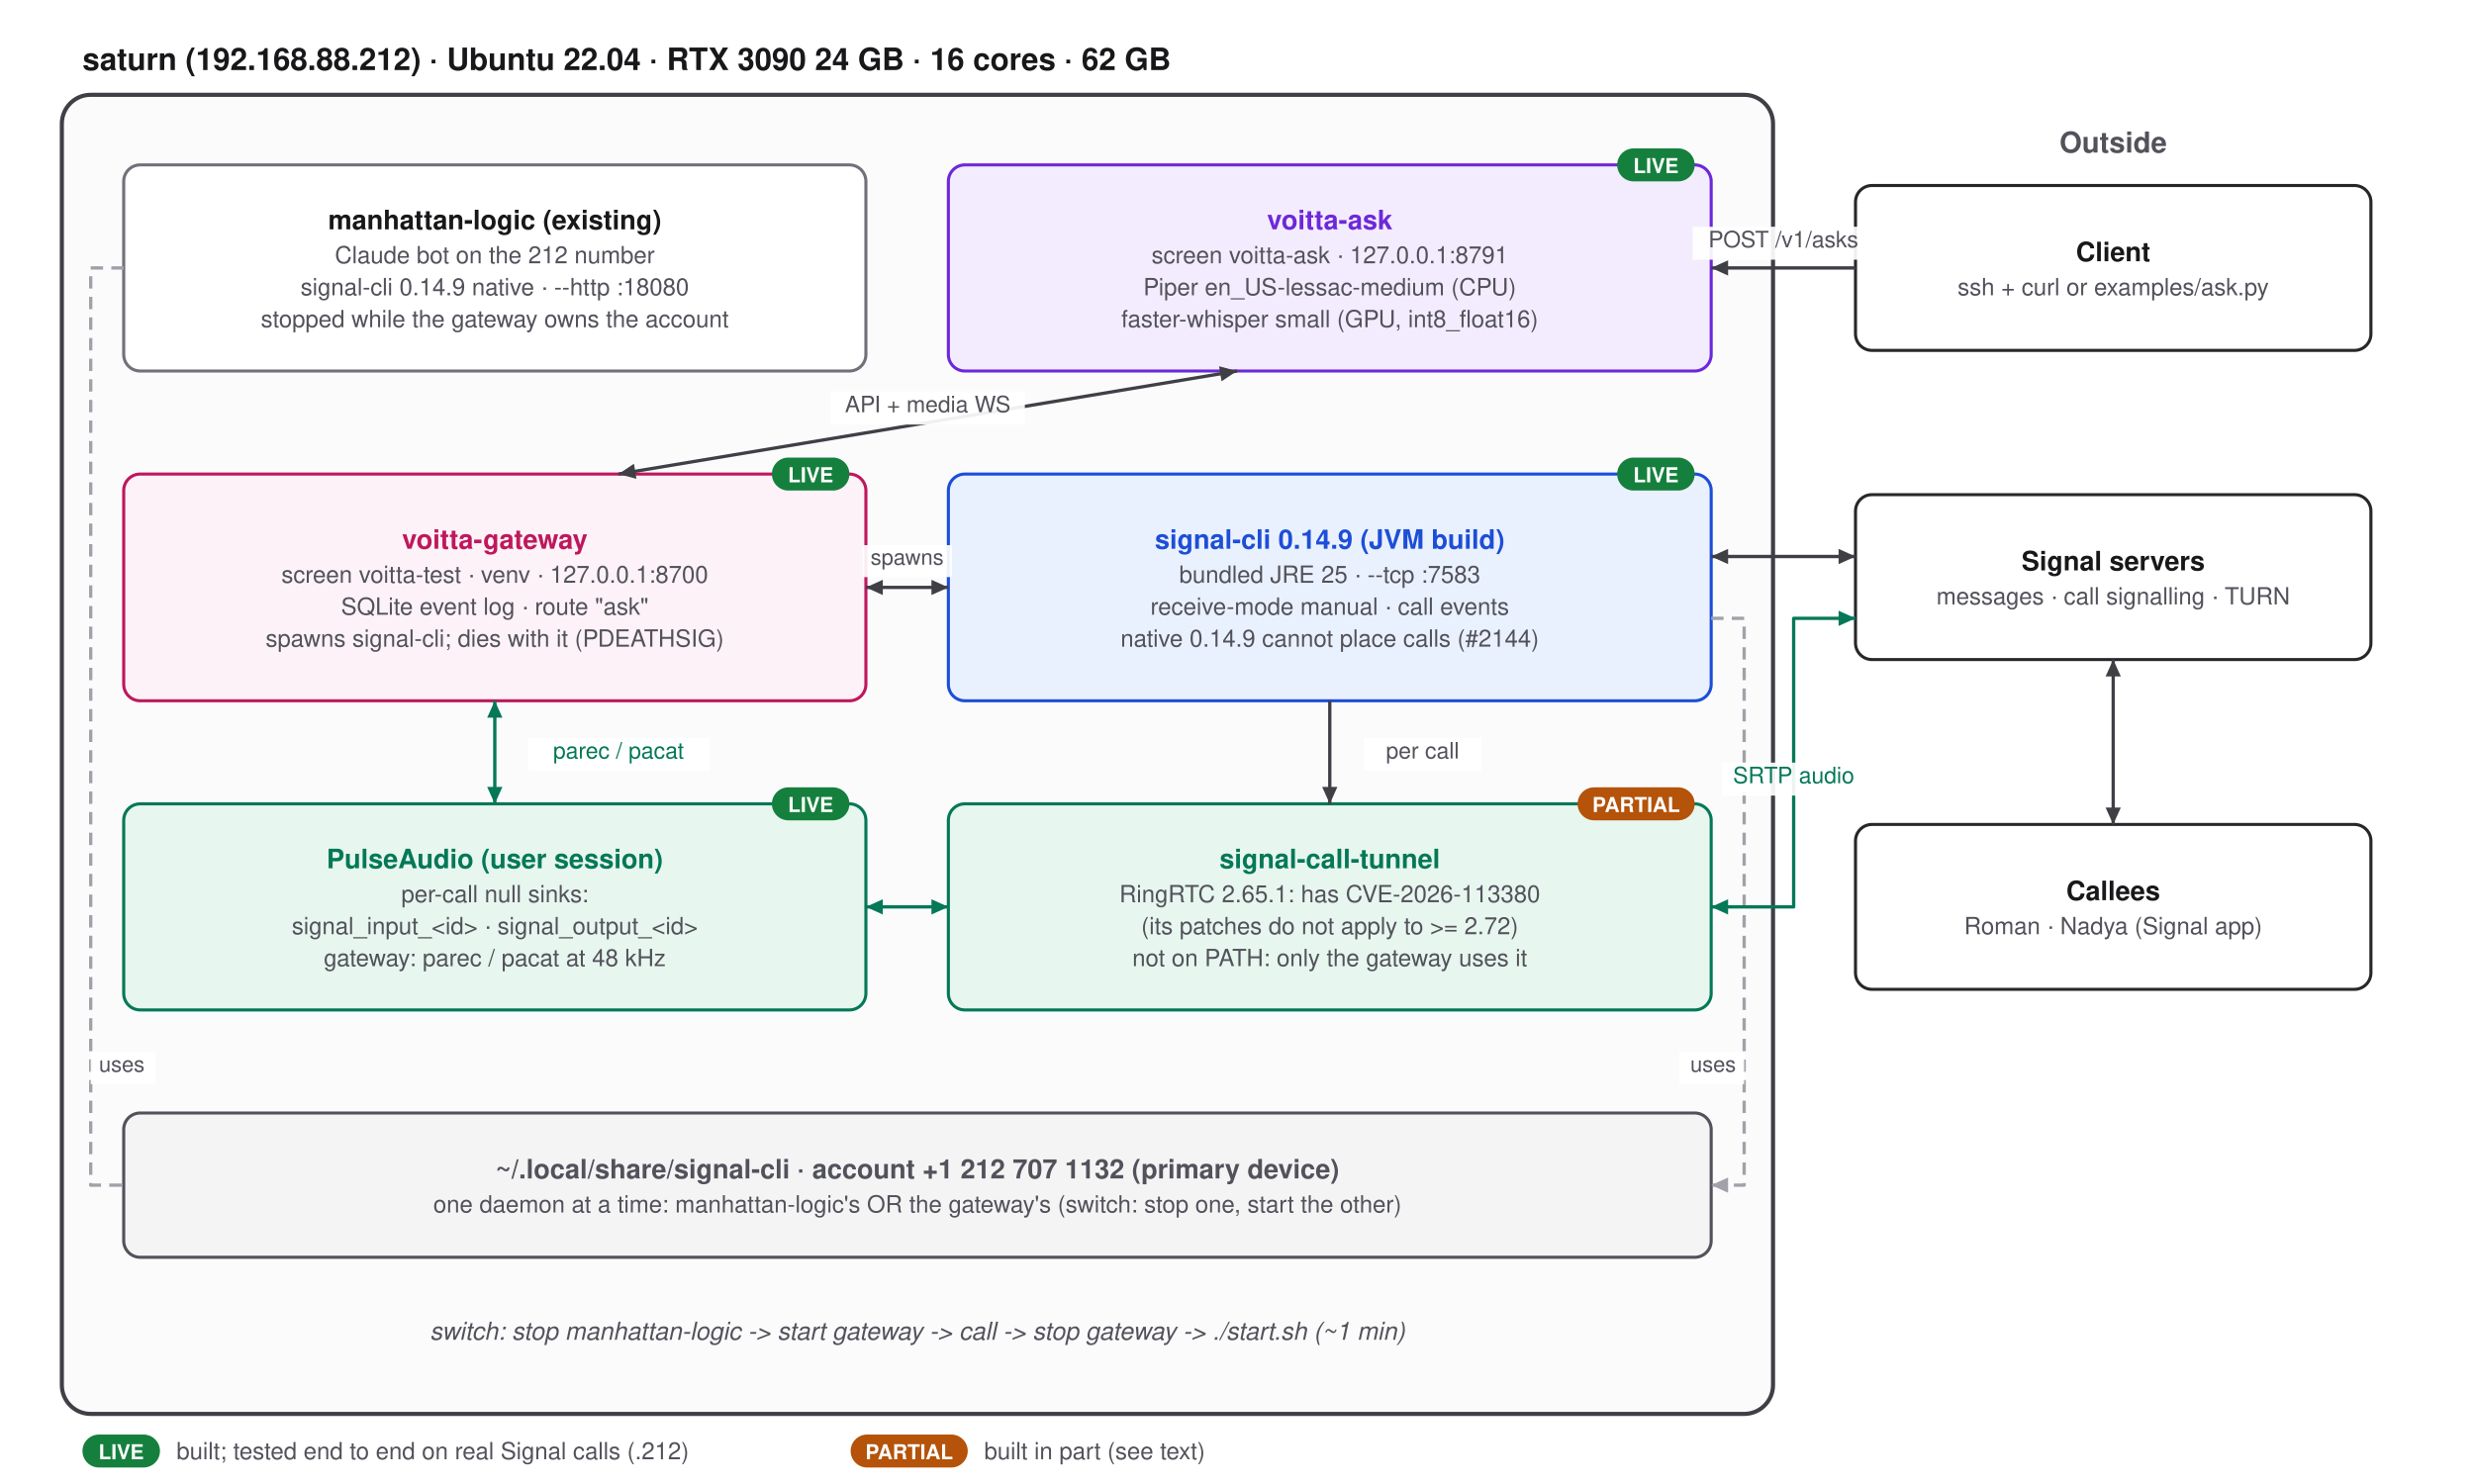
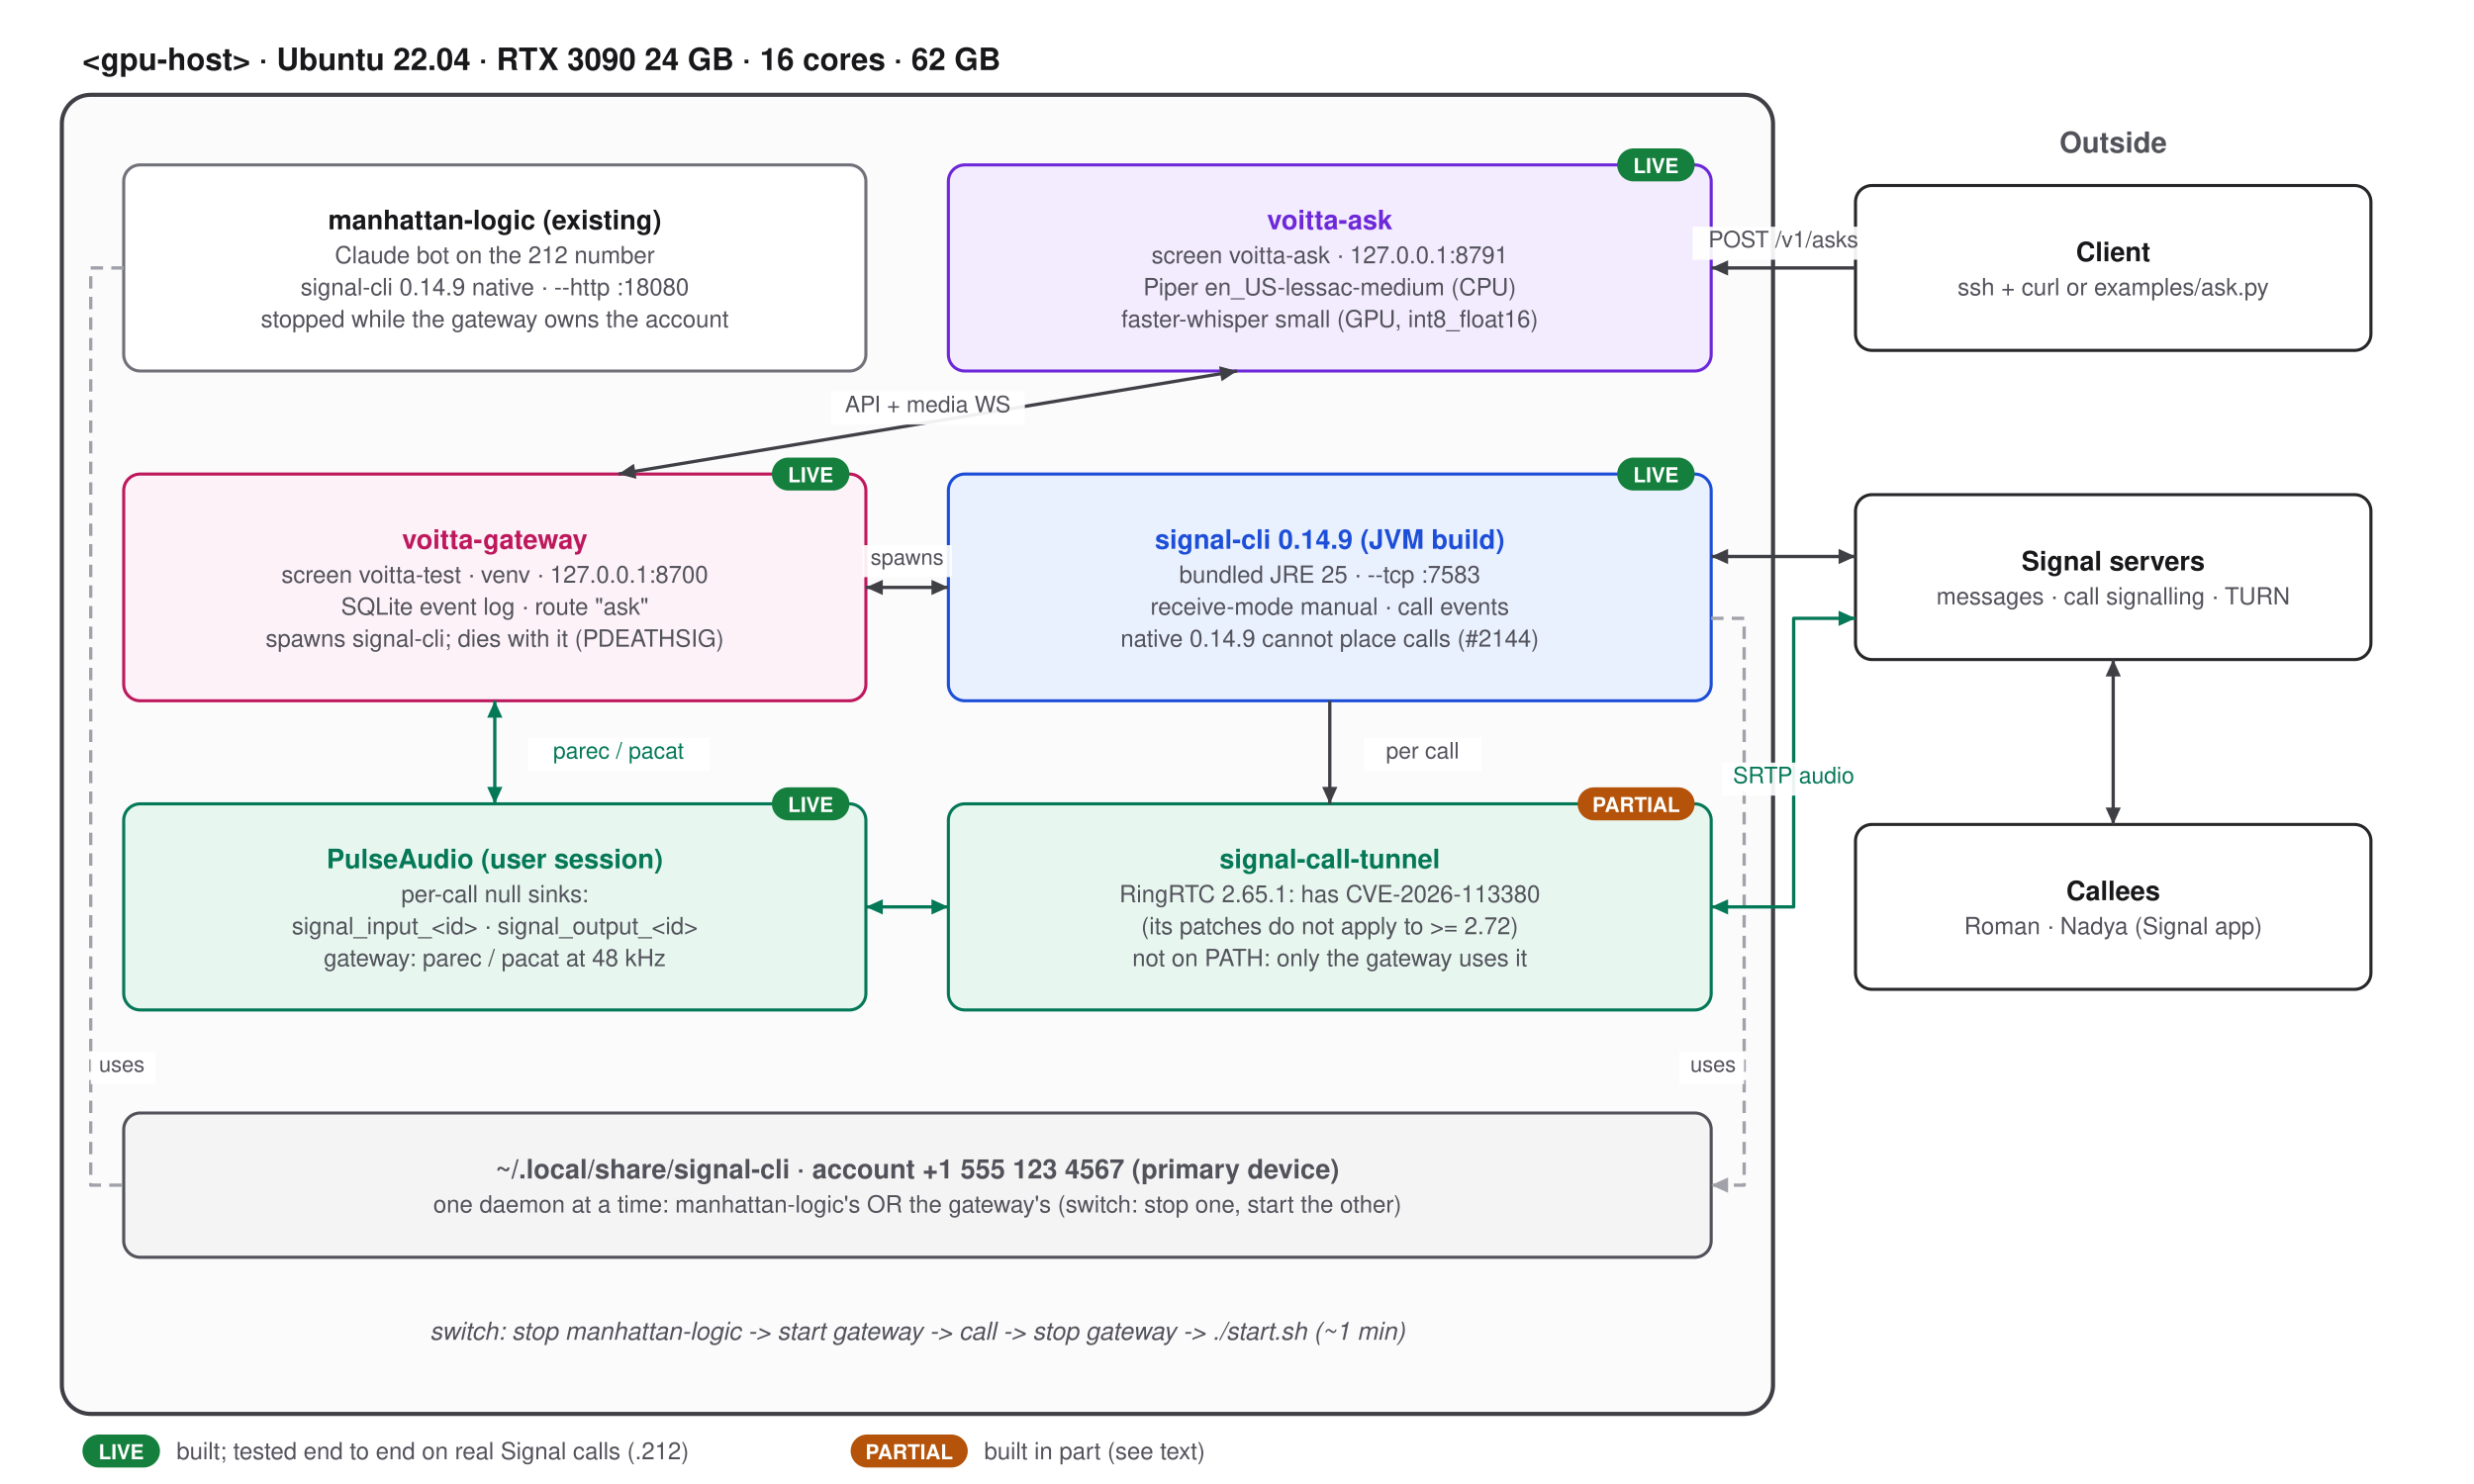
<svg xmlns="http://www.w3.org/2000/svg" width="1200" height="720" viewBox="0 0 1200 720">
  <rect width="100%" height="100%" fill="#ffffff" />
-   <text x="40" y="34" font-family="Helvetica, Arial, sans-serif" font-size="15" font-weight="bold" text-anchor="start" fill="#18181b">saturn (192.168.88.212) · Ubuntu 22.04 · RTX 3090 24 GB · 16 cores · 62 GB</text>
+   <text x="40" y="34" font-family="Helvetica, Arial, sans-serif" font-size="15" font-weight="bold" text-anchor="start" fill="#18181b">&lt;gpu-host&gt; · Ubuntu 22.04 · RTX 3090 24 GB · 16 cores · 62 GB</text>
  <rect x="30" y="46" width="830" height="640" rx="14" fill="#fbfbfc" stroke="#3f3f46" stroke-width="2" />
  <rect x="60" y="80" width="360" height="100" rx="8" fill="#ffffff" stroke="#71717a" stroke-width="1.5" />
  <text x="240.0" y="111.25" font-family="Helvetica, Arial, sans-serif" font-size="13" font-weight="bold" text-anchor="middle" fill="#18181b">manhattan-logic (existing)</text>
  <text x="240.0" y="127.75" font-family="Helvetica, Arial, sans-serif" font-size="11.5" font-weight="normal" text-anchor="middle" fill="#52525b">Claude bot on the 212 number</text>
  <text x="240.0" y="143.25" font-family="Helvetica, Arial, sans-serif" font-size="11.5" font-weight="normal" text-anchor="middle" fill="#52525b">signal-cli 0.14.9 native · --http :18080</text>
  <text x="240.0" y="158.75" font-family="Helvetica, Arial, sans-serif" font-size="11.5" font-weight="normal" text-anchor="middle" fill="#52525b">stopped while the gateway owns the account</text>
  <rect x="460" y="80" width="370" height="100" rx="8" fill="#f3ecfe" stroke="#6d28d9" stroke-width="1.5" />
  <rect x="784.4" y="72" width="37.6" height="16" rx="8" fill="#15803d" />
  <text x="803.2" y="84" font-family="Helvetica, Arial, sans-serif" font-size="10" font-weight="bold" text-anchor="middle" fill="#ffffff">LIVE</text>
  <text x="645.0" y="111.25" font-family="Helvetica, Arial, sans-serif" font-size="13" font-weight="bold" text-anchor="middle" fill="#6d28d9">voitta-ask</text>
  <text x="645.0" y="127.75" font-family="Helvetica, Arial, sans-serif" font-size="11.5" font-weight="normal" text-anchor="middle" fill="#52525b">screen voitta-ask · 127.0.0.1:8791</text>
  <text x="645.0" y="143.25" font-family="Helvetica, Arial, sans-serif" font-size="11.5" font-weight="normal" text-anchor="middle" fill="#52525b">Piper en_US-lessac-medium (CPU)</text>
  <text x="645.0" y="158.75" font-family="Helvetica, Arial, sans-serif" font-size="11.5" font-weight="normal" text-anchor="middle" fill="#52525b">faster-whisper small (GPU, int8_float16)</text>
  <rect x="60" y="230" width="360" height="110" rx="8" fill="#fdf2f8" stroke="#be185d" stroke-width="1.5" />
  <rect x="374.4" y="222" width="37.6" height="16" rx="8" fill="#15803d" />
  <text x="393.2" y="234" font-family="Helvetica, Arial, sans-serif" font-size="10" font-weight="bold" text-anchor="middle" fill="#ffffff">LIVE</text>
  <text x="240.0" y="266.25" font-family="Helvetica, Arial, sans-serif" font-size="13" font-weight="bold" text-anchor="middle" fill="#be185d">voitta-gateway</text>
  <text x="240.0" y="282.75" font-family="Helvetica, Arial, sans-serif" font-size="11.5" font-weight="normal" text-anchor="middle" fill="#52525b">screen voitta-test · venv · 127.0.0.1:8700</text>
  <text x="240.0" y="298.25" font-family="Helvetica, Arial, sans-serif" font-size="11.5" font-weight="normal" text-anchor="middle" fill="#52525b">SQLite event log · route "ask"</text>
  <text x="240.0" y="313.75" font-family="Helvetica, Arial, sans-serif" font-size="11.5" font-weight="normal" text-anchor="middle" fill="#52525b">spawns signal-cli; dies with it (PDEATHSIG)</text>
  <rect x="460" y="230" width="370" height="110" rx="8" fill="#eaf1fe" stroke="#1d4ed8" stroke-width="1.5" />
  <rect x="784.4" y="222" width="37.6" height="16" rx="8" fill="#15803d" />
  <text x="803.2" y="234" font-family="Helvetica, Arial, sans-serif" font-size="10" font-weight="bold" text-anchor="middle" fill="#ffffff">LIVE</text>
  <text x="645.0" y="266.25" font-family="Helvetica, Arial, sans-serif" font-size="13" font-weight="bold" text-anchor="middle" fill="#1d4ed8">signal-cli 0.14.9 (JVM build)</text>
  <text x="645.0" y="282.75" font-family="Helvetica, Arial, sans-serif" font-size="11.5" font-weight="normal" text-anchor="middle" fill="#52525b">bundled JRE 25 · --tcp :7583</text>
  <text x="645.0" y="298.25" font-family="Helvetica, Arial, sans-serif" font-size="11.5" font-weight="normal" text-anchor="middle" fill="#52525b">receive-mode manual · call events</text>
  <text x="645.0" y="313.75" font-family="Helvetica, Arial, sans-serif" font-size="11.5" font-weight="normal" text-anchor="middle" fill="#52525b">native 0.14.9 cannot place calls (#2144)</text>
  <rect x="60" y="390" width="360" height="100" rx="8" fill="#e7f6ee" stroke="#047857" stroke-width="1.5" />
  <rect x="374.4" y="382" width="37.6" height="16" rx="8" fill="#15803d" />
  <text x="393.2" y="394" font-family="Helvetica, Arial, sans-serif" font-size="10" font-weight="bold" text-anchor="middle" fill="#ffffff">LIVE</text>
  <text x="240.0" y="421.25" font-family="Helvetica, Arial, sans-serif" font-size="13" font-weight="bold" text-anchor="middle" fill="#047857">PulseAudio (user session)</text>
  <text x="240.0" y="437.75" font-family="Helvetica, Arial, sans-serif" font-size="11.5" font-weight="normal" text-anchor="middle" fill="#52525b">per-call null sinks:</text>
  <text x="240.0" y="453.25" font-family="Helvetica, Arial, sans-serif" font-size="11.5" font-weight="normal" text-anchor="middle" fill="#52525b">signal_input_&lt;id&gt; · signal_output_&lt;id&gt;</text>
  <text x="240.0" y="468.75" font-family="Helvetica, Arial, sans-serif" font-size="11.5" font-weight="normal" text-anchor="middle" fill="#52525b">gateway: parec / pacat at 48 kHz</text>
  <rect x="460" y="390" width="370" height="100" rx="8" fill="#e7f6ee" stroke="#047857" stroke-width="1.5" />
  <rect x="765.2" y="382" width="56.8" height="16" rx="8" fill="#b45309" />
  <text x="793.6" y="394" font-family="Helvetica, Arial, sans-serif" font-size="10" font-weight="bold" text-anchor="middle" fill="#ffffff">PARTIAL</text>
  <text x="645.0" y="421.25" font-family="Helvetica, Arial, sans-serif" font-size="13" font-weight="bold" text-anchor="middle" fill="#047857">signal-call-tunnel</text>
  <text x="645.0" y="437.75" font-family="Helvetica, Arial, sans-serif" font-size="11.5" font-weight="normal" text-anchor="middle" fill="#52525b">RingRTC 2.65.1: has CVE-2026-113380</text>
  <text x="645.0" y="453.25" font-family="Helvetica, Arial, sans-serif" font-size="11.5" font-weight="normal" text-anchor="middle" fill="#52525b">(its patches do not apply to &gt;= 2.72)</text>
  <text x="645.0" y="468.75" font-family="Helvetica, Arial, sans-serif" font-size="11.5" font-weight="normal" text-anchor="middle" fill="#52525b">not on PATH: only the gateway uses it</text>
  <rect x="60" y="540" width="770" height="70" rx="8" fill="#f4f4f5" stroke="#52525b" stroke-width="1.5" />
-   <text x="445.0" y="571.75" font-family="Helvetica, Arial, sans-serif" font-size="13" font-weight="bold" text-anchor="middle" fill="#52525b">~/.local/share/signal-cli · account +1 212 707 1132 (primary device)</text>
+   <text x="445.0" y="571.75" font-family="Helvetica, Arial, sans-serif" font-size="13" font-weight="bold" text-anchor="middle" fill="#52525b">~/.local/share/signal-cli · account +1 555 123 4567 (primary device)</text>
  <text x="445.0" y="588.25" font-family="Helvetica, Arial, sans-serif" font-size="11.5" font-weight="normal" text-anchor="middle" fill="#52525b">one daemon at a time: manhattan-logic's OR the gateway's (switch: stop one, start the other)</text>
  <polyline points="600,180 300,230" fill="none" stroke="#3f3f46" stroke-width="1.6" stroke-linejoin="round" />
  <polygon points="300,230 307.5,225.0 308.7,232.3" fill="#3f3f46" />
  <polygon points="600,180 592.5,185.0 591.3,177.7" fill="#3f3f46" />
  <rect x="402.9" y="190.0" width="94.2" height="16" fill="#ffffff" fill-opacity="0.92" />
  <text x="450" y="200" font-family="Helvetica, Arial, sans-serif" font-size="11" font-weight="normal" text-anchor="middle" fill="#52525b">API + media WS</text>
  <polyline points="420,285 460,285" fill="none" stroke="#3f3f46" stroke-width="1.6" stroke-linejoin="round" />
  <polygon points="460,285 451.8,288.7 451.8,281.3" fill="#3f3f46" />
  <polygon points="420,285 428.2,281.3 428.2,288.7" fill="#3f3f46" />
  <rect x="418.4" y="264.5" width="43.3" height="15.5" fill="#ffffff" fill-opacity="0.92" />
  <text x="440" y="274" font-family="Helvetica, Arial, sans-serif" font-size="10.5" font-weight="normal" text-anchor="middle" fill="#52525b">spawns</text>
  <polyline points="645,340 645,390" fill="none" stroke="#3f3f46" stroke-width="1.6" stroke-linejoin="round" />
  <polygon points="645,390 641.3,381.8 648.7,381.8" fill="#3f3f46" />
  <rect x="661.4" y="358.0" width="57.3" height="16" fill="#ffffff" fill-opacity="0.92" />
  <text x="690" y="368" font-family="Helvetica, Arial, sans-serif" font-size="11" font-weight="normal" text-anchor="middle" fill="#52525b">per call</text>
  <polyline points="460,440 420,440" fill="none" stroke="#047857" stroke-width="1.6" stroke-linejoin="round" />
  <polygon points="420,440 428.2,436.3 428.2,443.7" fill="#047857" />
  <polygon points="460,440 451.8,443.7 451.8,436.3" fill="#047857" />
  <polyline points="240,340 240,390" fill="none" stroke="#047857" stroke-width="1.6" stroke-linejoin="round" />
  <polygon points="240,390 236.3,381.8 243.7,381.8" fill="#047857" />
  <polygon points="240,340 243.7,348.2 236.3,348.2" fill="#047857" />
  <rect x="256.0" y="358.0" width="88.1" height="16" fill="#ffffff" fill-opacity="0.92" />
  <text x="300" y="368" font-family="Helvetica, Arial, sans-serif" font-size="11" font-weight="normal" text-anchor="middle" fill="#047857">parec / pacat</text>
  <polyline points="60,130 44,130 44,575 60,575" fill="none" stroke="#a1a1aa" stroke-width="1.6" stroke-linejoin="round" stroke-dasharray="6 4" />
  <polyline points="830,300 846,300 846,575 830,575" fill="none" stroke="#a1a1aa" stroke-width="1.6" stroke-linejoin="round" stroke-dasharray="6 4" />
  <polygon points="830,575 838.2,571.3 838.2,578.7" fill="#a1a1aa" />
  <rect x="44.0" y="510.5" width="31.5" height="15.5" fill="#ffffff" fill-opacity="0.92" />
  <text x="48" y="520" font-family="Helvetica, Arial, sans-serif" font-size="10.5" font-weight="normal" text-anchor="start" fill="#52525b">uses</text>
  <rect x="814.5" y="510.5" width="31.5" height="15.5" fill="#ffffff" fill-opacity="0.92" />
  <text x="842" y="520" font-family="Helvetica, Arial, sans-serif" font-size="10.5" font-weight="normal" text-anchor="end" fill="#52525b">uses</text>
  <text x="445" y="650" font-family="Helvetica, Arial, sans-serif" font-size="12" font-weight="normal" text-anchor="middle" fill="#52525b" font-style="italic">switch: stop manhattan-logic -&gt; start gateway -&gt; call -&gt; stop gateway -&gt; ./start.sh  (~1 min)</text>
  <text x="1025" y="74" font-family="Helvetica, Arial, sans-serif" font-size="14" font-weight="bold" text-anchor="middle" fill="#52525b">Outside</text>
  <rect x="900" y="90" width="250" height="80" rx="8" fill="#ffffff" stroke="#27272a" stroke-width="1.5" />
  <text x="1025.0" y="126.75" font-family="Helvetica, Arial, sans-serif" font-size="13" font-weight="bold" text-anchor="middle" fill="#18181b">Client</text>
  <text x="1025.0" y="143.25" font-family="Helvetica, Arial, sans-serif" font-size="11.5" font-weight="normal" text-anchor="middle" fill="#52525b">ssh + curl or examples/ask.py</text>
  <rect x="900" y="240" width="250" height="80" rx="8" fill="#ffffff" stroke="#27272a" stroke-width="1.5" />
  <text x="1025.0" y="276.75" font-family="Helvetica, Arial, sans-serif" font-size="13" font-weight="bold" text-anchor="middle" fill="#18181b">Signal servers</text>
  <text x="1025.0" y="293.25" font-family="Helvetica, Arial, sans-serif" font-size="11.5" font-weight="normal" text-anchor="middle" fill="#52525b">messages · call signalling · TURN</text>
  <rect x="900" y="400" width="250" height="80" rx="8" fill="#ffffff" stroke="#27272a" stroke-width="1.5" />
  <text x="1025.0" y="436.75" font-family="Helvetica, Arial, sans-serif" font-size="13" font-weight="bold" text-anchor="middle" fill="#18181b">Callees</text>
  <text x="1025.0" y="453.25" font-family="Helvetica, Arial, sans-serif" font-size="11.5" font-weight="normal" text-anchor="middle" fill="#52525b">Roman · Nadya (Signal app)</text>
  <polyline points="900,130 830,130" fill="none" stroke="#3f3f46" stroke-width="1.6" stroke-linejoin="round" />
  <polygon points="830,130 838.2,126.3 838.2,133.7" fill="#3f3f46" />
  <rect x="821.0" y="110.0" width="88.1" height="16" fill="#ffffff" fill-opacity="0.92" />
  <text x="865" y="120" font-family="Helvetica, Arial, sans-serif" font-size="11" font-weight="normal" text-anchor="middle" fill="#52525b">POST /v1/asks</text>
  <polyline points="830,270 900,270" fill="none" stroke="#3f3f46" stroke-width="1.6" stroke-linejoin="round" />
  <polygon points="900,270 891.8,273.7 891.8,266.3" fill="#3f3f46" />
  <polygon points="830,270 838.2,266.3 838.2,273.7" fill="#3f3f46" />
  <polyline points="830,440 870,440 870,300 900,300" fill="none" stroke="#047857" stroke-width="1.6" stroke-linejoin="round" />
  <polygon points="900,300 891.8,303.7 891.8,296.3" fill="#047857" />
  <polygon points="830,440 838.2,436.3 838.2,443.7" fill="#047857" />
  <rect x="835.2" y="370.0" width="69.6" height="16" fill="#ffffff" fill-opacity="0.92" />
  <text x="870" y="380" font-family="Helvetica, Arial, sans-serif" font-size="11" font-weight="normal" text-anchor="middle" fill="#047857">SRTP audio</text>
  <polyline points="1025,320 1025,400" fill="none" stroke="#3f3f46" stroke-width="1.6" stroke-linejoin="round" />
  <polygon points="1025,400 1021.3,391.8 1028.7,391.8" fill="#3f3f46" />
  <polygon points="1025,320 1028.7,328.2 1021.3,328.2" fill="#3f3f46" />
  <rect x="40.0" y="696" width="37.6" height="16" rx="8" fill="#15803d" />
  <text x="58.8" y="708" font-family="Helvetica, Arial, sans-serif" font-size="10" font-weight="bold" text-anchor="middle" fill="#ffffff">LIVE</text>
  <text x="85.6" y="708" font-family="Helvetica, Arial, sans-serif" font-size="11.5" font-weight="normal" text-anchor="start" fill="#52525b">built; tested end to end on real Signal calls (.212)</text>
  <rect x="412.6" y="696" width="56.8" height="16" rx="8" fill="#b45309" />
  <text x="441.0" y="708" font-family="Helvetica, Arial, sans-serif" font-size="10" font-weight="bold" text-anchor="middle" fill="#ffffff">PARTIAL</text>
  <text x="477.36" y="708" font-family="Helvetica, Arial, sans-serif" font-size="11.5" font-weight="normal" text-anchor="start" fill="#52525b">built in part (see text)</text>
</svg>
